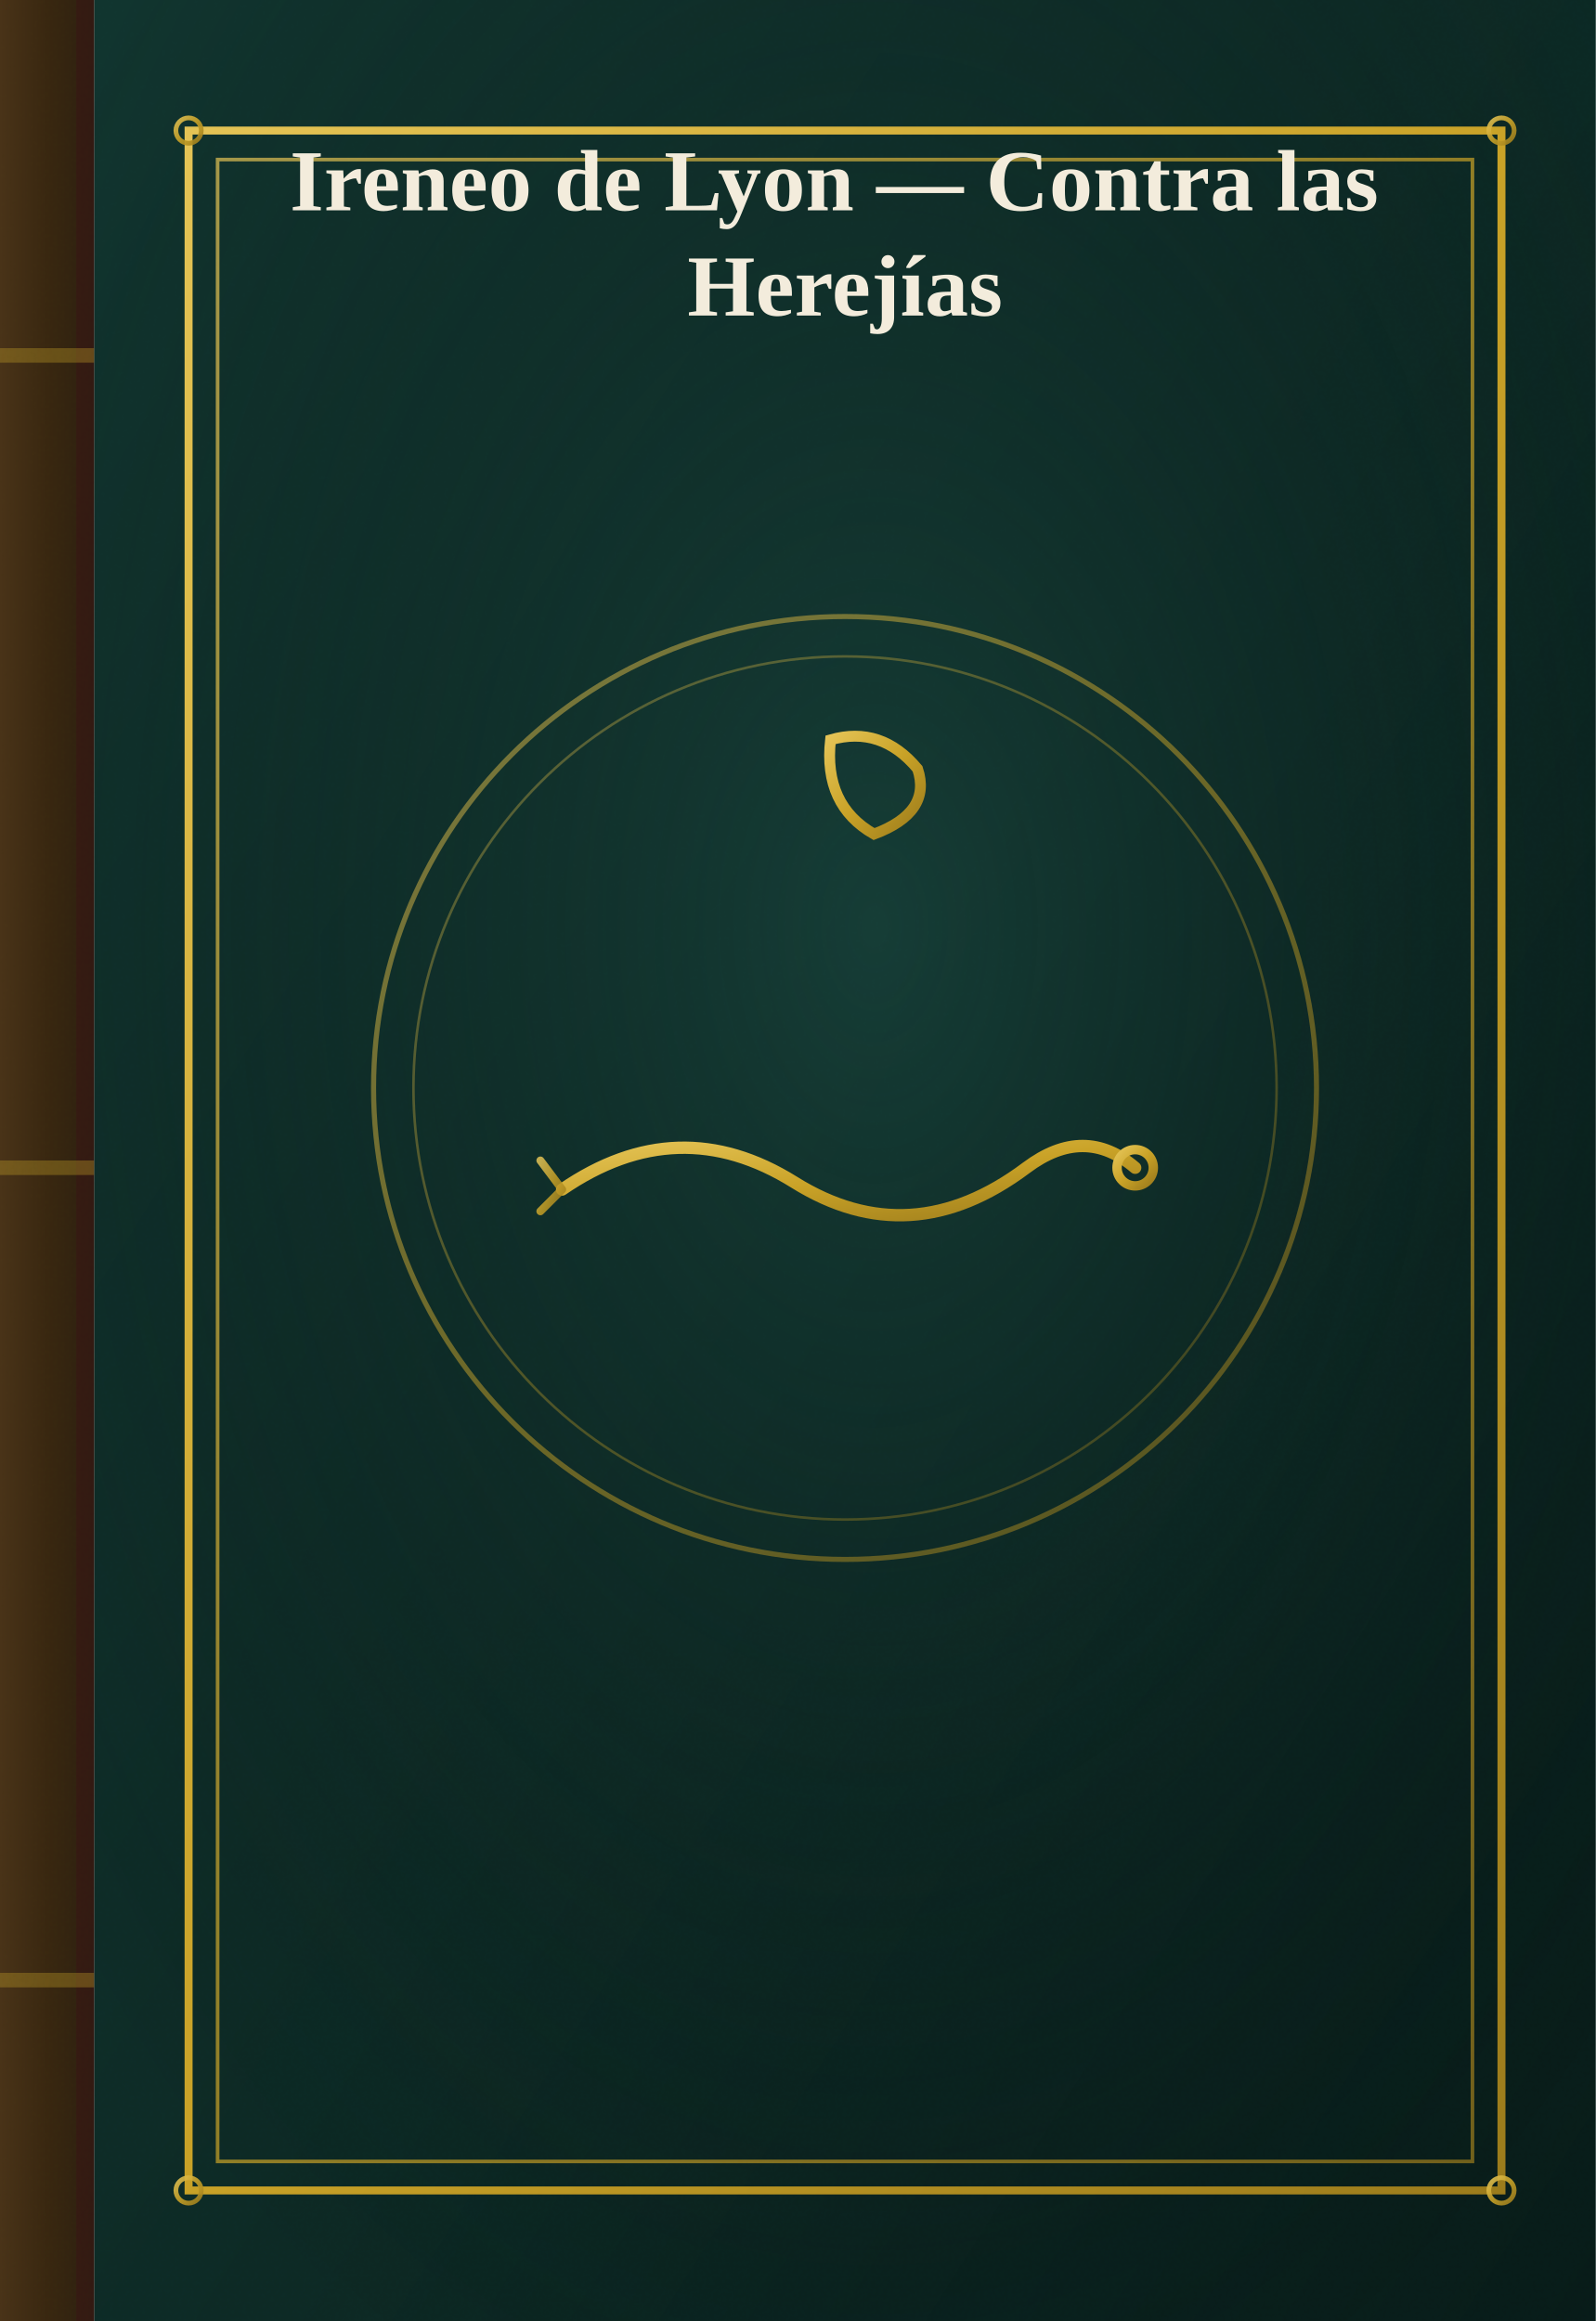
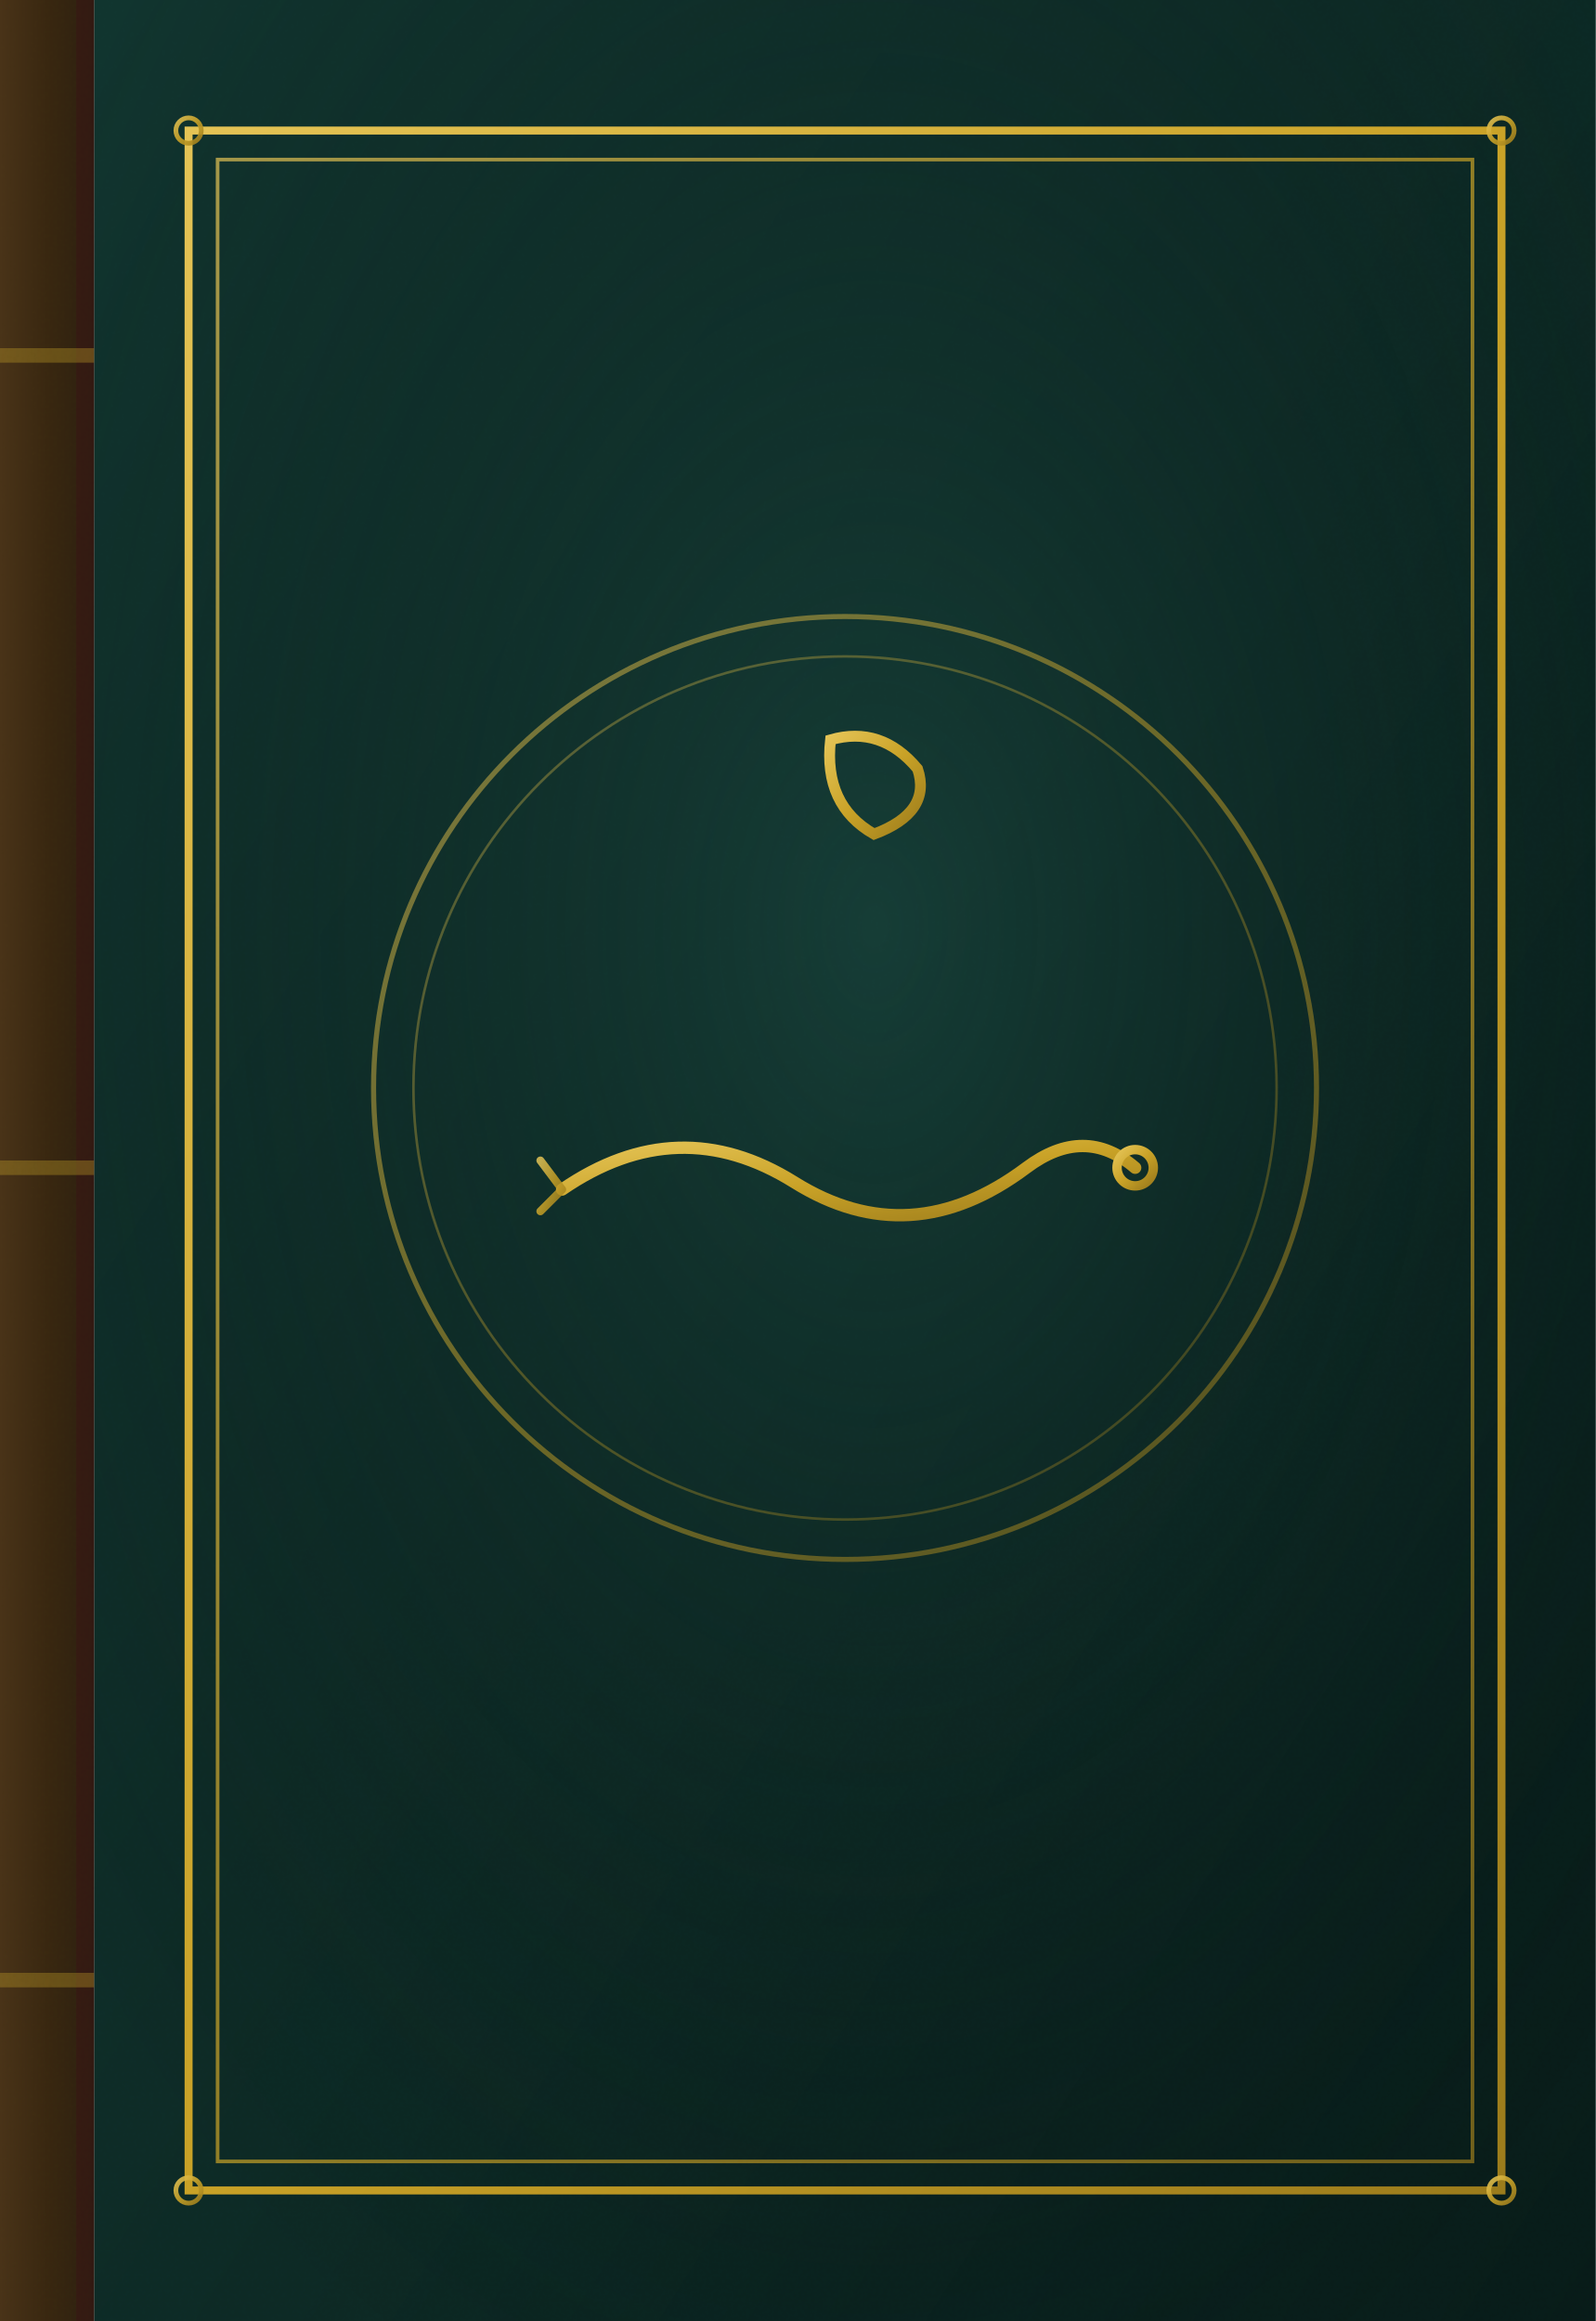
<svg xmlns="http://www.w3.org/2000/svg" width="440" height="640" viewBox="0 0 440 640">
  <defs>
    <linearGradient id="coverGrad" x1="0%" y1="0%" x2="100%" y2="100%">
      <stop offset="0%" stop-color="#123832" />
      <stop offset="55%" stop-color="#0D2B26" />
      <stop offset="100%" stop-color="#081C19" />
    </linearGradient>
    <radialGradient id="vignette" cx="52%" cy="40%" r="70%">
      <stop offset="0%" stop-color="#1E4F47" stop-opacity="0.5" />
      <stop offset="100%" stop-color="#000000" stop-opacity="0" />
    </radialGradient>
    <linearGradient id="spineGrad" x1="0%" y1="0%" x2="100%" y2="0%">
      <stop offset="0%" stop-color="#4A3418" />
      <stop offset="50%" stop-color="#3A2810" />
      <stop offset="100%" stop-color="#2E2110" />
    </linearGradient>
    <linearGradient id="goldLine" x1="0%" y1="0%" x2="100%" y2="100%">
      <stop offset="0%" stop-color="#E4C355" />
      <stop offset="50%" stop-color="#C9A227" />
      <stop offset="100%" stop-color="#9C7C1C" />
    </linearGradient>
    <filter id="softGrain">
      <feTurbulence type="fractalNoise" baseFrequency="0.9" numOctaves="2" result="noise" />
      <feColorMatrix in="noise" type="matrix" values="0 0 0 0 0  0 0 0 0 0  0 0 0 0 0  0 0 0 0.03 0" />
    </filter>
  </defs>
  <rect x="0" y="0" width="26" height="640" fill="url(#spineGrad)" />
  <rect x="21" y="0" width="5" height="640" fill="#3A1414" opacity="0.5" />
  <rect x="0" y="96" width="26" height="4" fill="#C9A227" opacity="0.35" />
  <rect x="0" y="320" width="26" height="4" fill="#C9A227" opacity="0.35" />
  <rect x="0" y="544" width="26" height="4" fill="#C9A227" opacity="0.35" />
  <rect x="26" y="0" width="414" height="640" fill="url(#coverGrad)" />
  <rect x="26" y="0" width="414" height="640" fill="url(#vignette)" />
  <rect x="26" y="0" width="414" height="640" filter="url(#softGrain)" />
  <rect x="52" y="36" width="362" height="568" fill="none" stroke="url(#goldLine)" stroke-width="2.2" />
  <rect x="60" y="44" width="346" height="552" fill="none" stroke="url(#goldLine)" stroke-width="1" opacity="0.7" />
  <g stroke="url(#goldLine)" stroke-width="1.3" fill="none" opacity="0.9">
    <circle cx="52" cy="36" r="3.5" />
    <circle cx="414" cy="36" r="3.5" />
    <circle cx="52" cy="604" r="3.5" />
    <circle cx="414" cy="604" r="3.5" />
  </g>
-   <text x="233" y="58" text-anchor="middle" fill="#F3ECDC" font-family="Georgia, 'Times New Roman', serif" font-size="24" font-weight="700" letter-spacing="0.1">
-     <tspan x="233" dy="0">Ireneo de Lyon — Contra las</tspan>
-     <tspan x="233" dy="29">Herejías</tspan>
-   </text>
-   <line x1="70" y1="105" x2="396" y2="105" stroke="url(#goldLine)" stroke-width="0.8" opacity="0.45" />
  <g transform="translate(233,300)">
    <circle r="130" fill="none" stroke="url(#goldLine)" stroke-width="1.4" opacity="0.5" />
    <circle r="119" fill="none" stroke="url(#goldLine)" stroke-width="0.7" opacity="0.35" />
    <g stroke="url(#goldLine)" fill="none" stroke-linecap="round">
      <path d="M -78,28 Q -46,6 -14,26 Q 18,46 50,22 Q 66,10 80,22" stroke-width="3.4" />
      <circle cx="80" cy="22" r="5" fill="none" stroke-width="2.6" />
      <path d="M -78,28 L -84,20 M -78,28 L -84,34" stroke-width="2.2" opacity="0.85" />
    </g>
    <g stroke="url(#goldLine)" fill="none" stroke-linecap="round">
      <line x1="8" y1="86" x2="8" y2="-70" stroke-width="4" />
      <path d="M 8,-70 Q -6,-78 -4,-96 Q 10,-100 20,-88 Q 24,-76 8,-70 Z" stroke-width="3" />
    </g>
  </g>
  <line x1="120" y1="500" x2="346" y2="500" stroke="url(#goldLine)" stroke-width="1" opacity="0.4" />
</svg>
